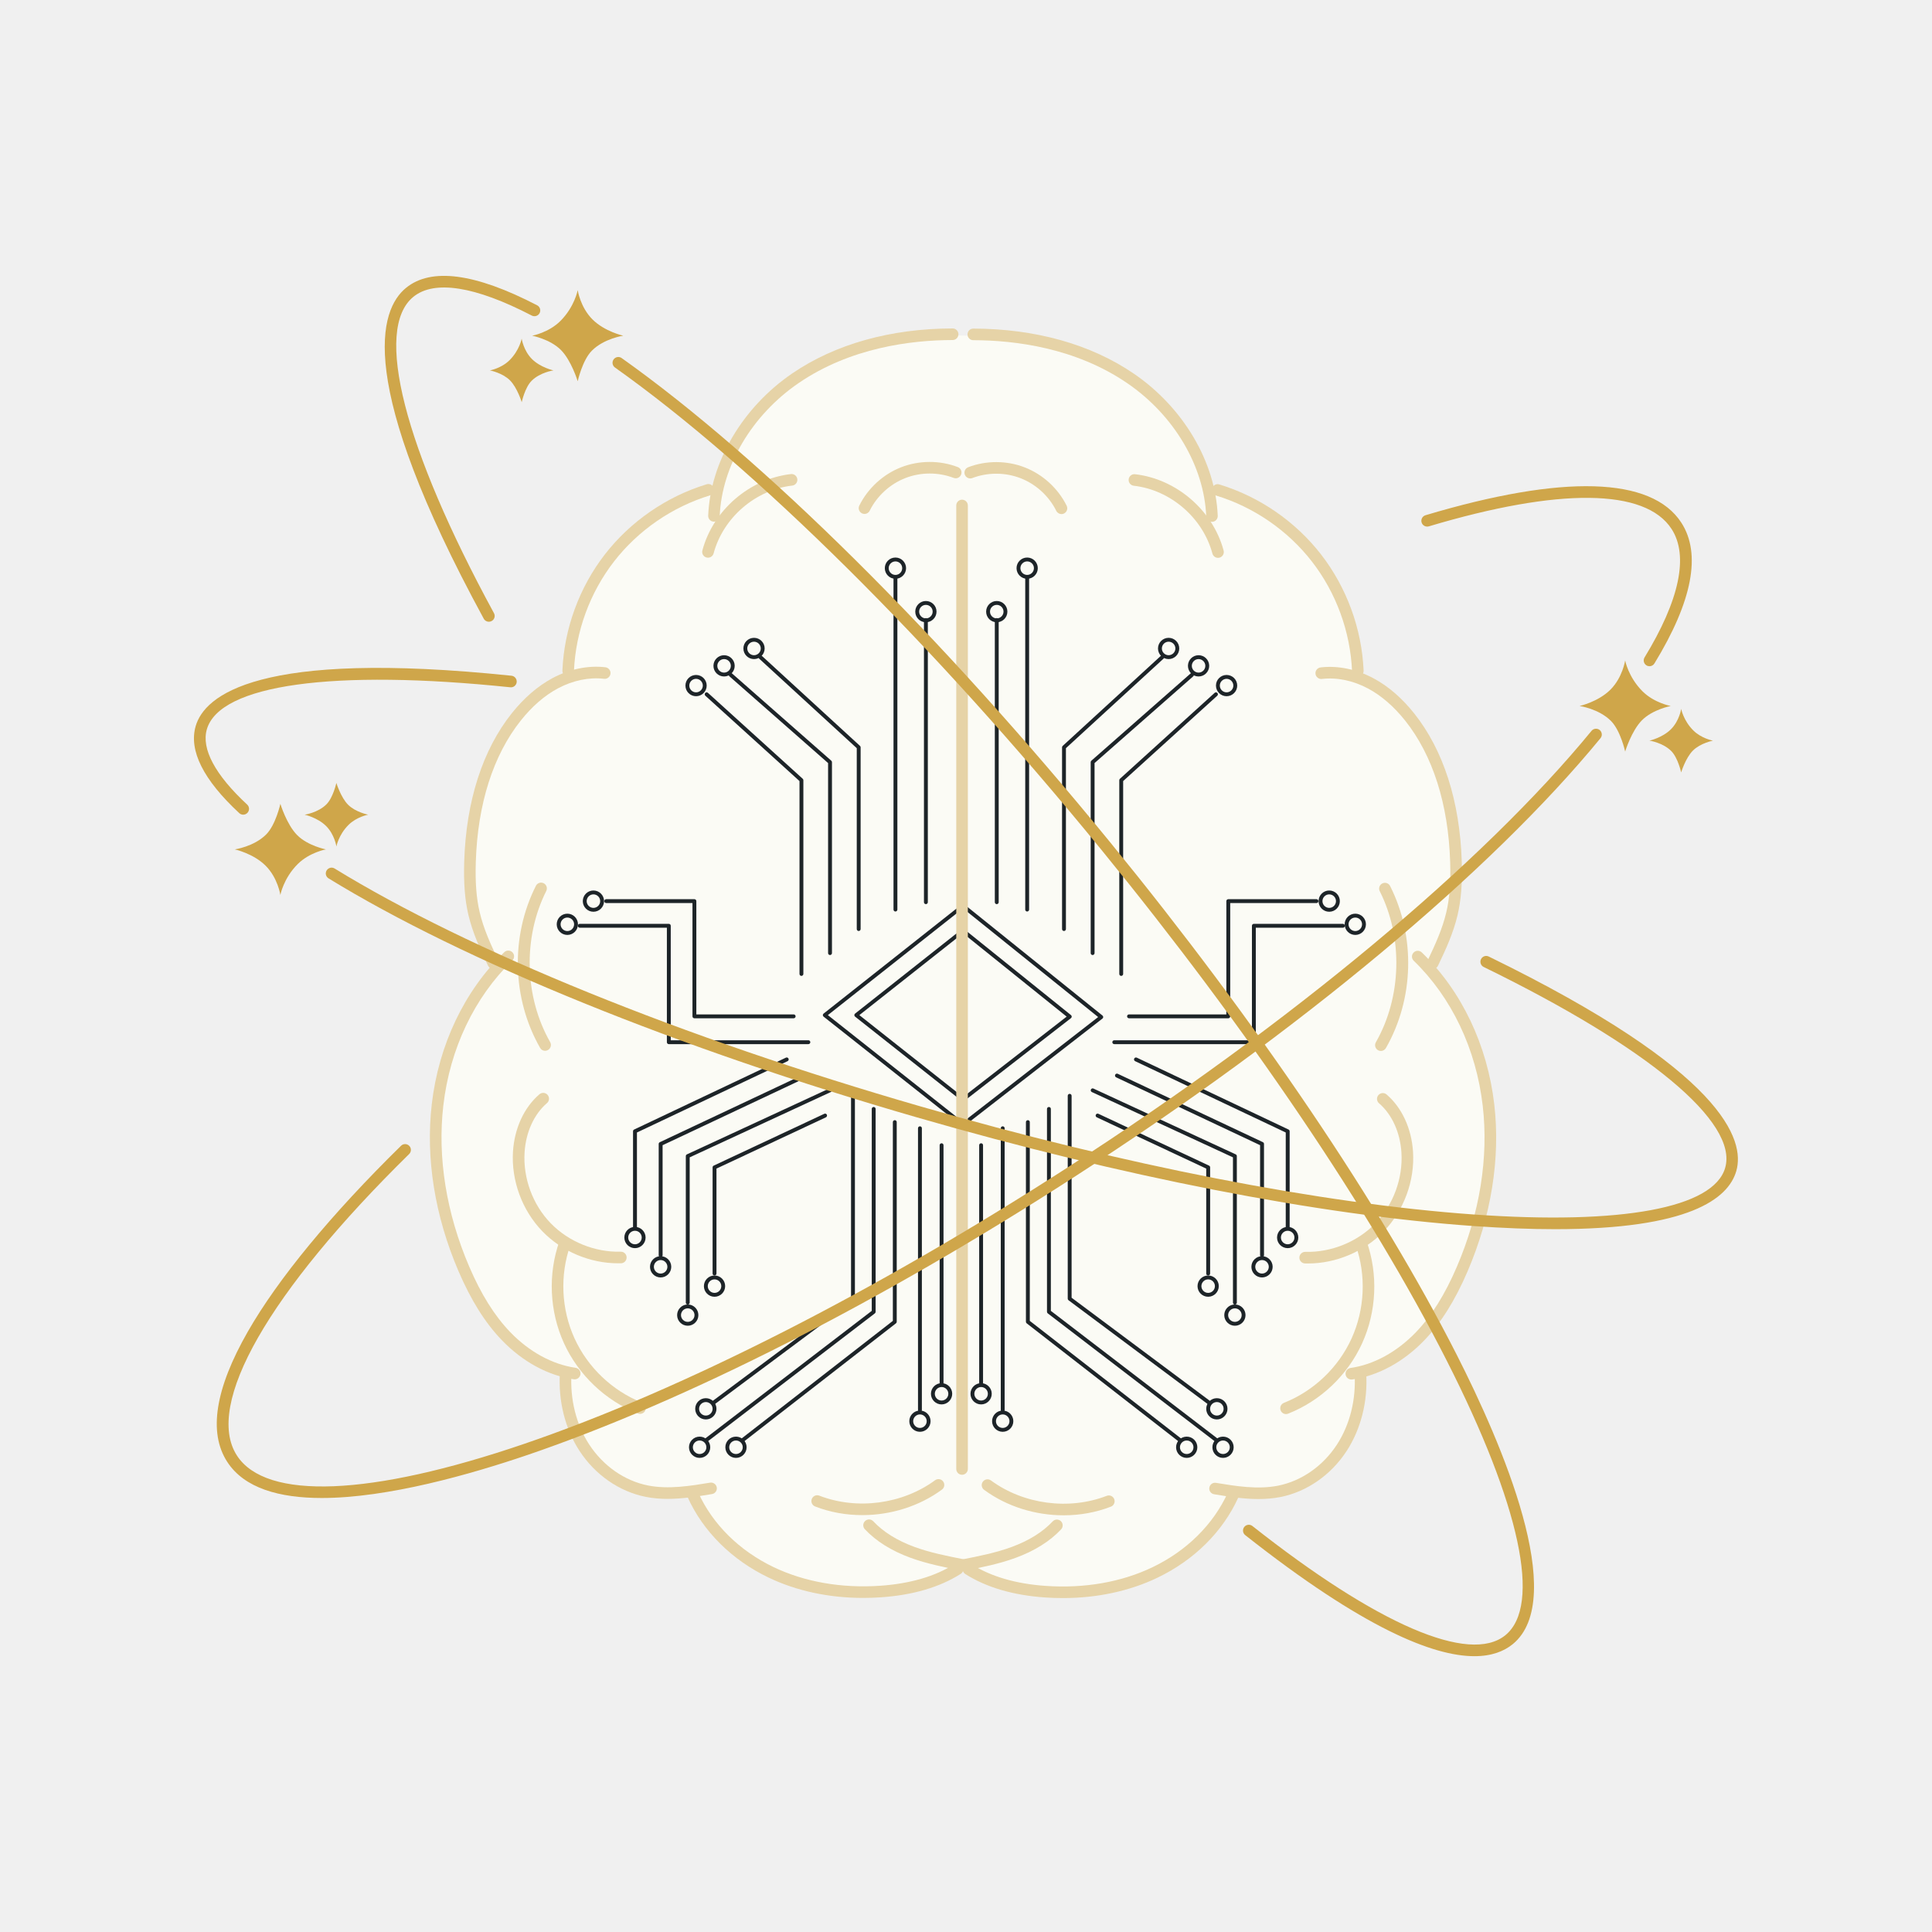
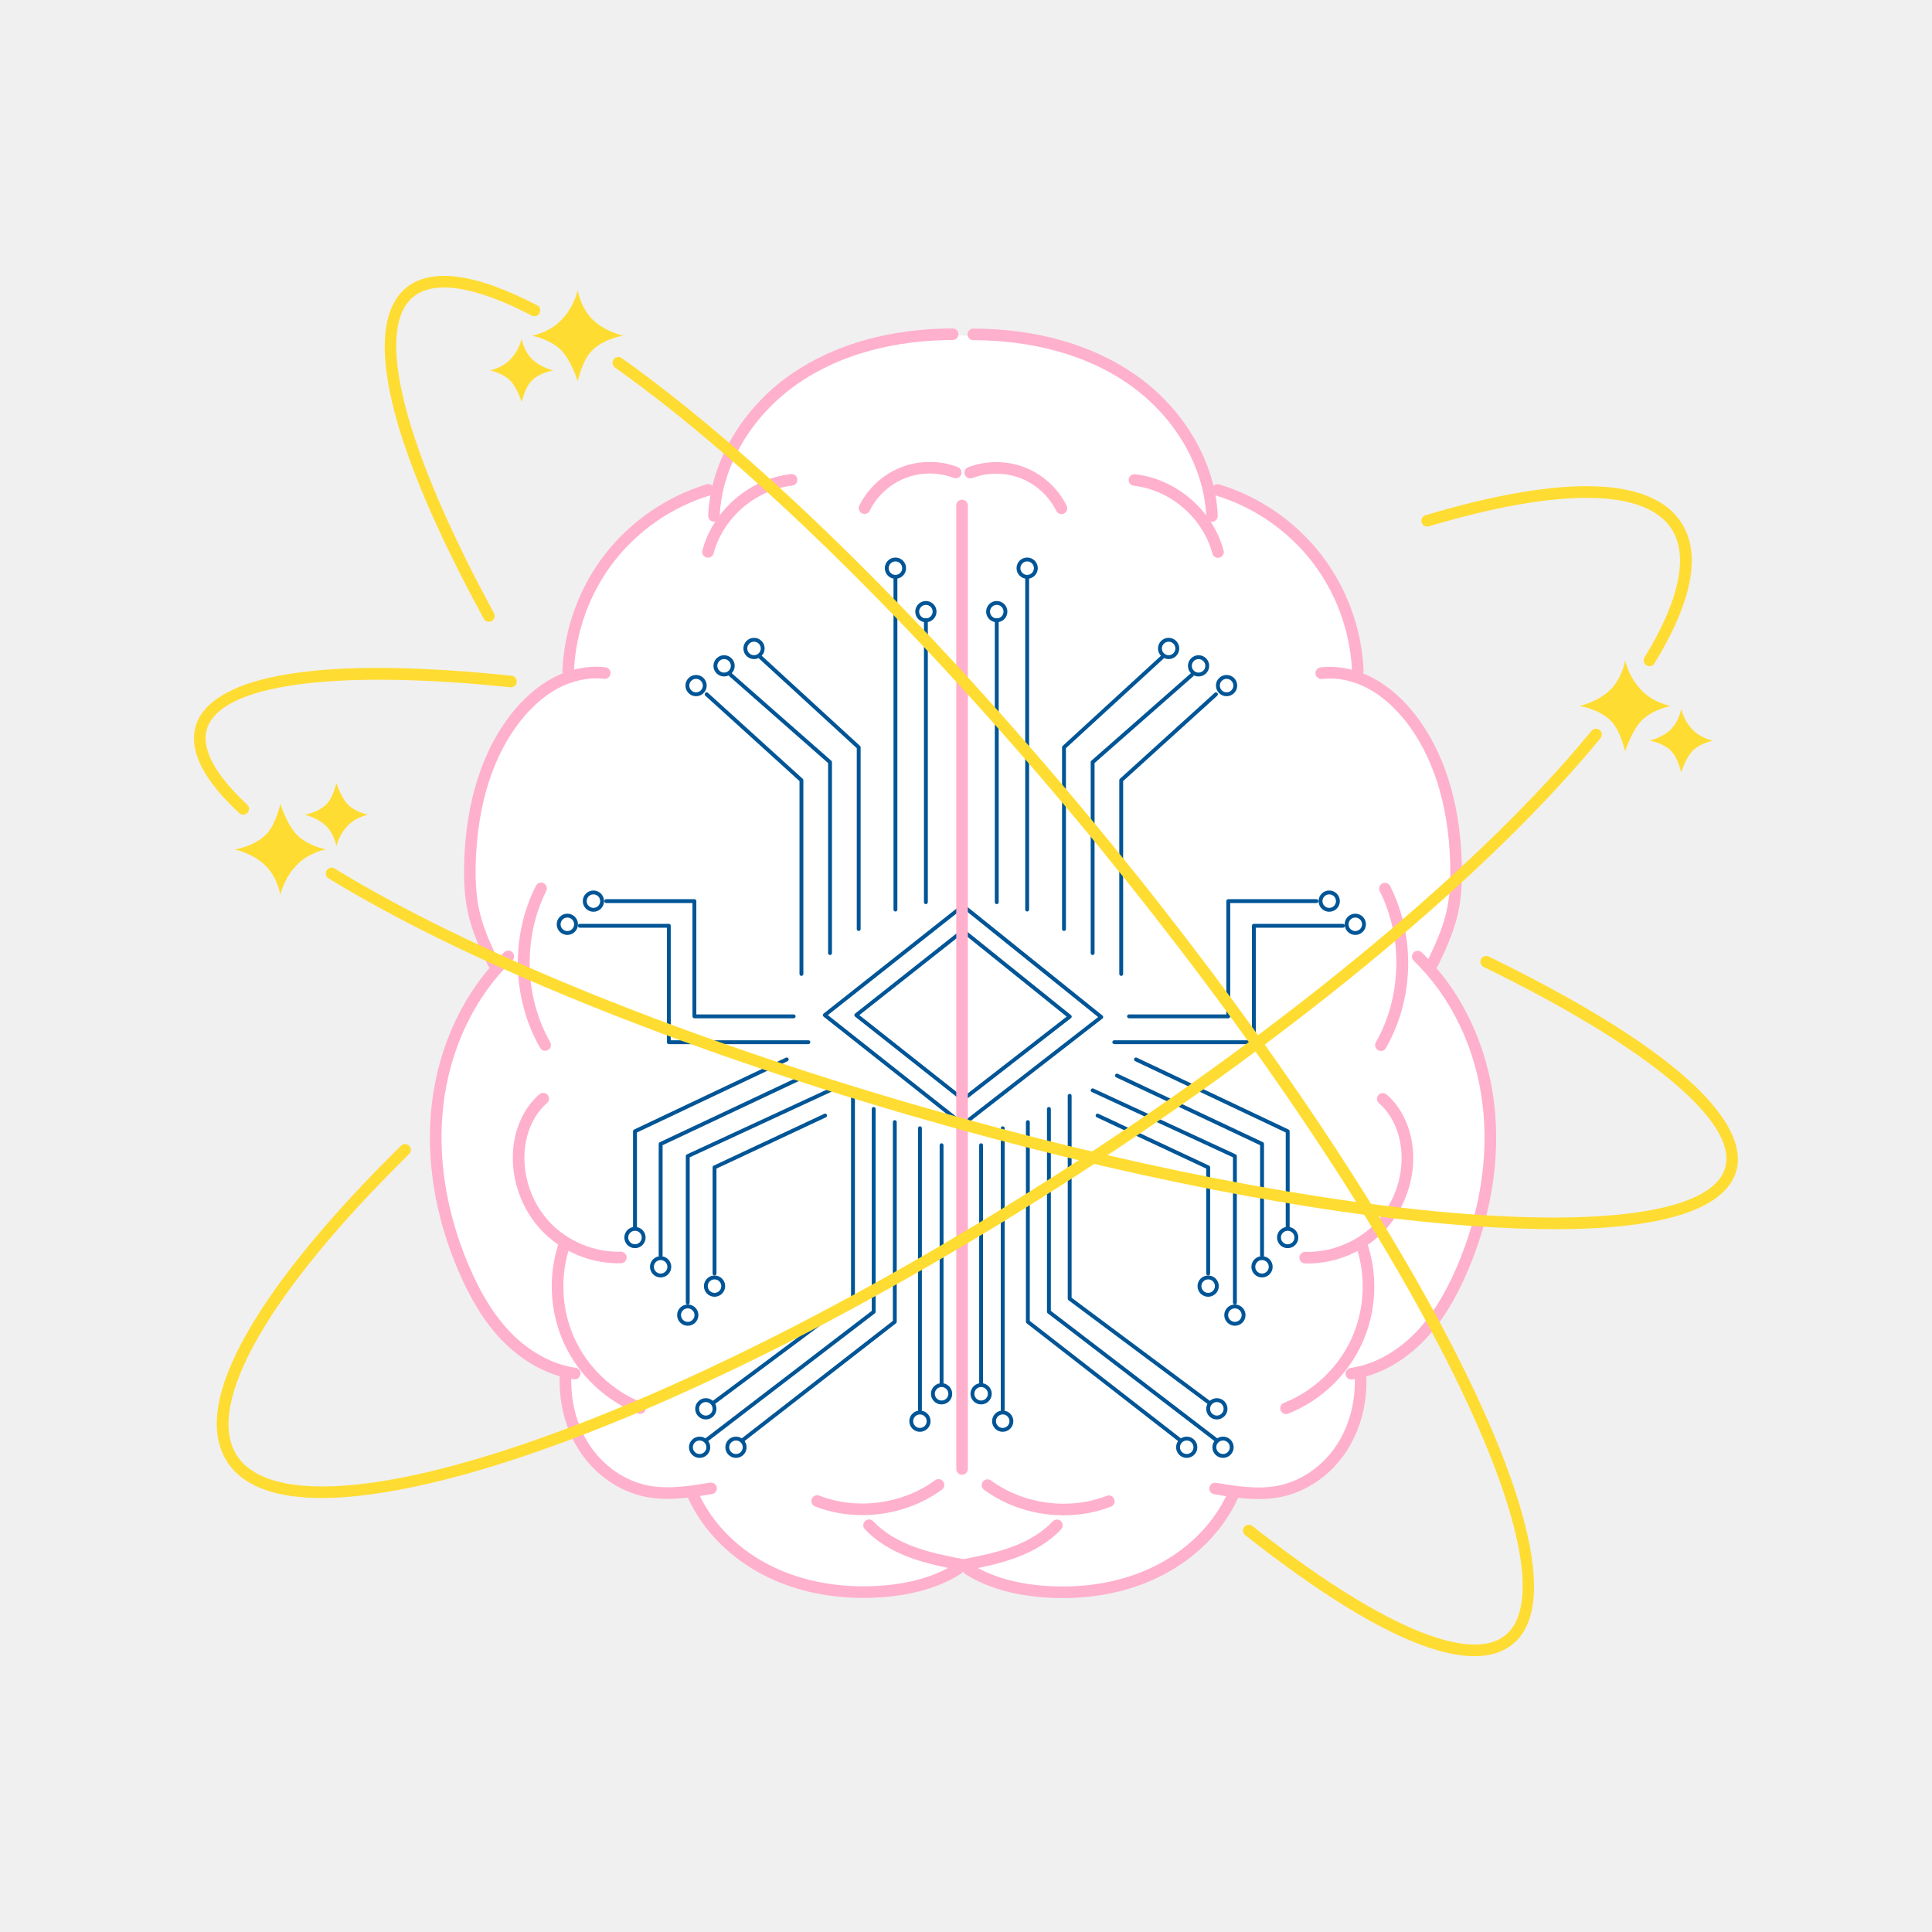
<svg xmlns="http://www.w3.org/2000/svg" version="1.1" id="_x30_202_x5F_Artificial_x5F_Intelligence_x5F_5" x="0px" y="0px" width="500px" height="500px" viewBox="0 0 500 500" style="enable-background:new 0 0 500 500;" xml:space="preserve">
  <style type="text/css">
- 	.st0{fill:#FBFBF5;}
- 	.st1{fill:#1D2428;}
- 	.st2{fill:#E6D3A7;}
- 	.st3{fill:#CFA64A;}
+ 	.st0{fill:#FFFFFF;}
+ 	.st1{fill:#005596;}
+ 	.st2{fill:#FFB0CC;}
+ 	.st3{fill:#FFDC32;}
</style>
  <g id="brain">
    <path id="color" class="st0" d="M236.54,87.17c1.78-0.6,3.7-0.56,5.58-0.51c4.73,0.12,9.45,0.25,14.18,0.37   c3.75,0.1,7.53,0.2,11.51,1.44c10.52,1.56,20.73,5.68,29,12.37c8.27,6.68,14.53,15.97,17.55,26.64   c10.82,3.45,21.14,9.53,27.69,18.81c5.96,8.44,8.4,18.87,9.94,29.41c4.69,3.4,9.43,6.85,13.12,11.32   c4.42,5.36,7.12,11.96,8.73,18.72c1.61,6.76,2.18,13.71,2.56,21.33c-0.87,8.07-2.81,16.02-5.31,24.45   c9.02,12.67,14.05,28.13,14.23,43.68c0.18,15.55-4.5,31.12-13.21,44c-5.04,7.44-11.81,14.24-20.71,17.24   c0.46,11.34-5.79,23.25-16.34,27.41c-4.95,1.95-10.39,2.14-16.21,2.94c-4.99,12.07-16.28,21.33-29.09,23.86   c-3.75,0.74-7.58,0.94-11.39,1.01c-10.27,0.18-21.14-0.79-30.03-7.03c-1.03,3.47-5.27,4.62-8.84,5.21   c-8,1.32-16.07,2.65-24.17,2.23c-8.1-0.43-16.33-2.76-22.51-8c-1.79-1.51-3.37-3.24-4.96-4.97c-3.28-3.57-6.63-7.27-8.53-12.04   c-8.57-0.76-17.85-1.81-24.1-7.73c-6.15-5.82-7.77-14.85-9.41-23.74c-9.16-4.01-17-10.99-22.03-19.64   c-3.12-5.37-5.16-11.3-6.88-17.26c-3.28-11.38-5.49-23.36-3.54-35.05c2.03-12.19,8.41-23.15,14.45-34.41   c-4.08-7.55-5.74-16.23-5.88-24.81c-0.16-9.93,1.67-19.96,5.98-28.91c4.31-8.95,11.16-16.76,19.73-22.17   c0.72-10.73,4.73-21.23,11.37-29.69c6.63-8.47,15.86-14.88,26.76-18.61c3.94-10.15,10.72-19.17,19.37-25.78   C213.79,92.65,224.87,91.13,236.54,87.17z" />
    <g id="line-3">
      <path class="st1" d="M239.62,233.99c-0.28,0-0.5-0.22-0.5-0.5v-73.03c0-0.28,0.22-0.5,0.5-0.5s0.5,0.22,0.5,0.5v73.03    C240.12,233.76,239.89,233.99,239.62,233.99z" />
      <path class="st1" d="M231.74,235.9c-0.28,0-0.5-0.22-0.5-0.5v-85.82c0-0.28,0.22-0.5,0.5-0.5s0.5,0.22,0.5,0.5v85.82    C232.24,235.67,232.01,235.9,231.74,235.9z" />
      <path class="st1" d="M222.23,240.94c-0.28,0-0.5-0.22-0.5-0.5v-46.81l-25.28-23.19c-0.2-0.19-0.22-0.5-0.03-0.71    c0.19-0.2,0.5-0.22,0.71-0.03l25.44,23.34c0.1,0.09,0.16,0.23,0.16,0.37v47.03C222.73,240.71,222.5,240.94,222.23,240.94z" />
      <path class="st1" d="M214.81,247.16c-0.28,0-0.5-0.22-0.5-0.5v-49.18l-25.54-22.45c-0.21-0.18-0.23-0.5-0.05-0.71    c0.18-0.21,0.5-0.23,0.71-0.05l25.71,22.6c0.11,0.09,0.17,0.23,0.17,0.38v49.41C215.31,246.93,215.09,247.16,214.81,247.16z" />
      <path class="st1" d="M207.41,252.56c-0.28,0-0.5-0.22-0.5-0.5v-49.92l-24.37-22.09c-0.2-0.19-0.22-0.5-0.03-0.71    c0.19-0.21,0.5-0.22,0.71-0.03l24.53,22.24c0.1,0.09,0.16,0.23,0.16,0.37v50.14C207.91,252.33,207.68,252.56,207.41,252.56z" />
      <path class="st1" d="M205.4,263.53h-25.69c-0.28,0-0.5-0.22-0.5-0.5v-29.32h-22.32c-0.28,0-0.5-0.22-0.5-0.5s0.22-0.5,0.5-0.5    h22.82c0.28,0,0.5,0.22,0.5,0.5v29.32h25.19c0.28,0,0.5,0.22,0.5,0.5S205.67,263.53,205.4,263.53z" />
      <path class="st1" d="M209.21,270.22h-36.12c-0.28,0-0.5-0.22-0.5-0.5v-29.63h-22.55c-0.28,0-0.5-0.22-0.5-0.5s0.22-0.5,0.5-0.5    h23.05c0.28,0,0.5,0.22,0.5,0.5v29.63h35.62c0.28,0,0.5,0.22,0.5,0.5S209.48,270.22,209.21,270.22z" />
      <path class="st1" d="M164.33,318.06c-0.28,0-0.5-0.22-0.5-0.5v-24.79c0-0.19,0.11-0.37,0.29-0.45l39.27-18.6    c0.25-0.12,0.55-0.01,0.67,0.24c0.12,0.25,0.01,0.55-0.24,0.67l-38.98,18.46v24.47C164.83,317.83,164.6,318.06,164.33,318.06z" />
      <path class="st1" d="M170.97,325.37c-0.28,0-0.5-0.22-0.5-0.5v-28.82c0-0.19,0.11-0.37,0.29-0.45l37.56-17.69    c0.25-0.12,0.55-0.01,0.67,0.24c0.12,0.25,0.01,0.55-0.24,0.67l-37.27,17.56v28.5C171.47,325.14,171.24,325.37,170.97,325.37z" />
      <path class="st1" d="M177.99,337.62c-0.28,0-0.5-0.22-0.5-0.5V299.2c0-0.2,0.11-0.37,0.29-0.45l36.8-17.03    c0.25-0.11,0.55-0.01,0.66,0.24c0.12,0.25,0.01,0.55-0.24,0.66l-36.51,16.9v37.6C178.49,337.39,178.26,337.62,177.99,337.62z" />
      <path class="st1" d="M184.92,330.1c-0.28,0-0.5-0.22-0.5-0.5v-27.49c0-0.19,0.11-0.37,0.29-0.45l28.62-13.41    c0.25-0.12,0.55-0.01,0.66,0.24s0.01,0.55-0.24,0.67l-28.33,13.27v27.17C185.42,329.87,185.19,330.1,184.92,330.1z" />
      <path class="st1" d="M243.68,358.46c-0.28,0-0.5-0.22-0.5-0.5v-61.58c0-0.28,0.22-0.5,0.5-0.5s0.5,0.22,0.5,0.5v61.58    C244.18,358.23,243.95,358.46,243.68,358.46z" />
      <path class="st1" d="M238.08,365.43c-0.28,0-0.5-0.22-0.5-0.5v-72.94c0-0.28,0.22-0.5,0.5-0.5s0.5,0.22,0.5,0.5v72.94    C238.58,365.2,238.35,365.43,238.08,365.43z" />
      <path class="st1" d="M192.08,373.29c-0.15,0-0.3-0.07-0.4-0.19c-0.17-0.22-0.13-0.53,0.09-0.7l39.3-30.56V290.4    c0-0.28,0.22-0.5,0.5-0.5s0.5,0.22,0.5,0.5v51.68c0,0.15-0.07,0.3-0.19,0.39l-39.49,30.71    C192.29,373.25,192.18,373.29,192.08,373.29z" />
      <path class="st1" d="M182.67,373.29c-0.15,0-0.3-0.07-0.4-0.2c-0.17-0.22-0.13-0.53,0.09-0.7l43.25-33.14v-52.26    c0-0.28,0.22-0.5,0.5-0.5s0.5,0.22,0.5,0.5v52.51c0,0.16-0.07,0.3-0.2,0.4l-43.45,33.29    C182.88,373.25,182.77,373.29,182.67,373.29z" />
      <path class="st1" d="M184.74,363.46c-0.15,0-0.3-0.07-0.4-0.2c-0.17-0.22-0.12-0.53,0.1-0.7l35.81-26.71v-52.26    c0-0.28,0.22-0.5,0.5-0.5s0.5,0.22,0.5,0.5v52.51c0,0.16-0.07,0.31-0.2,0.4l-36.01,26.86    C184.94,363.42,184.84,363.46,184.74,363.46z" />
      <path class="st1" d="M239.62,161.04c-1.52,0-2.75-1.23-2.75-2.75s1.23-2.75,2.75-2.75s2.75,1.23,2.75,2.75    S241.13,161.04,239.62,161.04z M239.62,156.54c-0.96,0-1.75,0.79-1.75,1.75s0.79,1.75,1.75,1.75s1.75-0.79,1.75-1.75    S240.58,156.54,239.62,156.54z" />
      <path class="st1" d="M231.74,149.79c-1.52,0-2.75-1.23-2.75-2.75s1.23-2.75,2.75-2.75s2.75,1.23,2.75,2.75    S233.25,149.79,231.74,149.79z M231.74,145.29c-0.96,0-1.75,0.79-1.75,1.75s0.79,1.75,1.75,1.75s1.75-0.79,1.75-1.75    S232.7,145.29,231.74,145.29z" />
      <path class="st1" d="M195.14,170.57c-1.52,0-2.75-1.23-2.75-2.75s1.23-2.75,2.75-2.75s2.75,1.23,2.75,2.75    S196.65,170.57,195.14,170.57z M195.14,166.07c-0.96,0-1.75,0.79-1.75,1.75s0.79,1.75,1.75,1.75s1.75-0.79,1.75-1.75    S196.1,166.07,195.14,166.07z" />
      <path class="st1" d="M187.39,175.07c-1.52,0-2.75-1.23-2.75-2.75s1.23-2.75,2.75-2.75s2.75,1.23,2.75,2.75    S188.9,175.07,187.39,175.07z M187.39,170.57c-0.96,0-1.75,0.79-1.75,1.75s0.79,1.75,1.75,1.75s1.75-0.79,1.75-1.75    S188.35,170.57,187.39,170.57z" />
      <path class="st1" d="M180.14,180.18c-1.52,0-2.75-1.23-2.75-2.75s1.23-2.75,2.75-2.75s2.75,1.23,2.75,2.75    S181.65,180.18,180.14,180.18z M180.14,175.68c-0.96,0-1.75,0.79-1.75,1.75s0.79,1.75,1.75,1.75s1.75-0.79,1.75-1.75    S181.1,175.68,180.14,175.68z" />
      <path class="st1" d="M153.58,235.96c-1.52,0-2.75-1.23-2.75-2.75s1.23-2.75,2.75-2.75s2.75,1.23,2.75,2.75    S155.09,235.96,153.58,235.96z M153.58,231.46c-0.96,0-1.75,0.79-1.75,1.75s0.79,1.75,1.75,1.75s1.75-0.79,1.75-1.75    S154.54,231.46,153.58,231.46z" />
      <path class="st1" d="M146.83,241.96c-1.52,0-2.75-1.23-2.75-2.75s1.23-2.75,2.75-2.75s2.75,1.23,2.75,2.75    S148.34,241.96,146.83,241.96z M146.83,237.46c-0.96,0-1.75,0.79-1.75,1.75s0.79,1.75,1.75,1.75s1.75-0.79,1.75-1.75    S147.79,237.46,146.83,237.46z" />
      <path class="st1" d="M164.33,323.02c-1.52,0-2.75-1.23-2.75-2.75s1.23-2.75,2.75-2.75s2.75,1.23,2.75,2.75    S165.84,323.02,164.33,323.02z M164.33,318.52c-0.96,0-1.75,0.79-1.75,1.75s0.79,1.75,1.75,1.75s1.75-0.79,1.75-1.75    S165.29,318.52,164.33,318.52z" />
      <path class="st1" d="M170.97,330.6c-1.52,0-2.75-1.23-2.75-2.75s1.23-2.75,2.75-2.75s2.75,1.23,2.75,2.75    S172.48,330.6,170.97,330.6z M170.97,326.1c-0.96,0-1.75,0.79-1.75,1.75s0.79,1.75,1.75,1.75s1.75-0.79,1.75-1.75    S171.93,326.1,170.97,326.1z" />
      <path class="st1" d="M177.99,343.1c-1.52,0-2.75-1.23-2.75-2.75s1.23-2.75,2.75-2.75s2.75,1.23,2.75,2.75    S179.5,343.1,177.99,343.1z M177.99,338.6c-0.96,0-1.75,0.79-1.75,1.75s0.79,1.75,1.75,1.75s1.75-0.79,1.75-1.75    S178.95,338.6,177.99,338.6z" />
      <path class="st1" d="M184.92,335.6c-1.52,0-2.75-1.23-2.75-2.75s1.23-2.75,2.75-2.75s2.75,1.23,2.75,2.75    S186.43,335.6,184.92,335.6z M184.92,331.1c-0.96,0-1.75,0.79-1.75,1.75s0.79,1.75,1.75,1.75s1.75-0.79,1.75-1.75    S185.88,331.1,184.92,331.1z" />
      <path class="st1" d="M182.67,367.35c-1.52,0-2.75-1.23-2.75-2.75s1.23-2.75,2.75-2.75s2.75,1.23,2.75,2.75    S184.18,367.35,182.67,367.35z M182.67,362.85c-0.96,0-1.75,0.79-1.75,1.75s0.79,1.75,1.75,1.75s1.75-0.79,1.75-1.75    S183.63,362.85,182.67,362.85z" />
      <path class="st1" d="M181.06,377.3c-1.52,0-2.75-1.23-2.75-2.75s1.23-2.75,2.75-2.75s2.75,1.23,2.75,2.75    S182.58,377.3,181.06,377.3z M181.06,372.8c-0.96,0-1.75,0.79-1.75,1.75s0.79,1.75,1.75,1.75s1.75-0.79,1.75-1.75    S182.03,372.8,181.06,372.8z" />
      <path class="st1" d="M190.47,377.3c-1.52,0-2.75-1.23-2.75-2.75s1.23-2.75,2.75-2.75s2.75,1.23,2.75,2.75    S191.98,377.3,190.47,377.3z M190.47,372.8c-0.96,0-1.75,0.79-1.75,1.75s0.79,1.75,1.75,1.75s1.75-0.79,1.75-1.75    S191.43,372.8,190.47,372.8z" />
      <path class="st1" d="M238.08,370.55c-1.52,0-2.75-1.23-2.75-2.75s1.23-2.75,2.75-2.75s2.75,1.23,2.75,2.75    S239.59,370.55,238.08,370.55z M238.08,366.05c-0.96,0-1.75,0.79-1.75,1.75s0.79,1.75,1.75,1.75s1.75-0.79,1.75-1.75    S239.04,366.05,238.08,366.05z" />
      <path class="st1" d="M243.68,363.46c-1.52,0-2.75-1.23-2.75-2.75s1.23-2.75,2.75-2.75s2.75,1.23,2.75,2.75    S245.19,363.46,243.68,363.46z M243.68,358.96c-0.96,0-1.75,0.79-1.75,1.75s0.79,1.75,1.75,1.75s1.75-0.79,1.75-1.75    S244.64,358.96,243.68,358.96z" />
      <path class="st1" d="M249.23,291.5c-0.11,0-0.22-0.04-0.31-0.11l-35.78-28.29c-0.12-0.09-0.19-0.24-0.19-0.39s0.07-0.3,0.19-0.39    l35.78-28.28c0.18-0.14,0.44-0.14,0.62,0l35.78,28.78c0.12,0.1,0.19,0.24,0.19,0.39c0,0.15-0.07,0.3-0.19,0.39l-35.78,27.79    C249.44,291.46,249.33,291.5,249.23,291.5z M214.25,262.71l34.98,27.66l34.97-27.16l-34.98-28.13L214.25,262.71z" />
      <path class="st1" d="M249.23,285.05c-0.11,0-0.22-0.04-0.31-0.11l-27.63-21.84c-0.12-0.09-0.19-0.24-0.19-0.39s0.07-0.3,0.19-0.39    l27.63-21.84c0.18-0.14,0.44-0.14,0.62,0l27.63,22.23c0.12,0.1,0.19,0.24,0.19,0.39c0,0.15-0.07,0.3-0.19,0.39l-27.63,21.45    C249.44,285.01,249.33,285.05,249.23,285.05z M222.4,262.71l26.83,21.21l26.82-20.82l-26.83-21.58L222.4,262.71z" />
    </g>
    <g id="line-2">
      <path class="st1" d="M257.96,233.99c-0.28,0-0.5-0.22-0.5-0.5v-73.03c0-0.28,0.22-0.5,0.5-0.5s0.5,0.22,0.5,0.5v73.03    C258.46,233.76,258.24,233.99,257.96,233.99z" />
      <path class="st1" d="M265.83,235.9c-0.28,0-0.5-0.22-0.5-0.5v-85.82c0-0.28,0.22-0.5,0.5-0.5s0.5,0.22,0.5,0.5v85.82    C266.33,235.67,266.11,235.9,265.83,235.9z" />
      <path class="st1" d="M275.36,240.94c-0.28,0-0.5-0.22-0.5-0.5v-47.03c0-0.14,0.06-0.27,0.16-0.37l25.44-23.34    c0.2-0.19,0.52-0.17,0.71,0.03c0.19,0.2,0.17,0.52-0.03,0.71l-25.28,23.19v46.81C275.86,240.71,275.63,240.94,275.36,240.94z" />
      <path class="st1" d="M282.77,247.16c-0.28,0-0.5-0.22-0.5-0.5v-49.41c0-0.14,0.06-0.28,0.17-0.38l25.71-22.6    c0.21-0.18,0.52-0.16,0.71,0.05c0.18,0.21,0.16,0.52-0.05,0.71l-25.54,22.45v49.18C283.27,246.93,283.04,247.16,282.77,247.16z" />
      <path class="st1" d="M290.17,252.56c-0.28,0-0.5-0.22-0.5-0.5v-50.14c0-0.14,0.06-0.28,0.16-0.37l24.52-22.24    c0.2-0.19,0.52-0.17,0.71,0.03c0.19,0.2,0.17,0.52-0.03,0.71l-24.36,22.09v49.92C290.67,252.33,290.45,252.56,290.17,252.56z" />
      <path class="st1" d="M317.88,263.53h-25.69c-0.28,0-0.5-0.22-0.5-0.5s0.22-0.5,0.5-0.5h25.19v-29.32c0-0.28,0.22-0.5,0.5-0.5    h22.82c0.28,0,0.5,0.22,0.5,0.5s-0.22,0.5-0.5,0.5h-22.32v29.32C318.38,263.3,318.15,263.53,317.88,263.53z" />
      <path class="st1" d="M324.5,270.22h-36.13c-0.28,0-0.5-0.22-0.5-0.5s0.22-0.5,0.5-0.5H324v-29.63c0-0.28,0.22-0.5,0.5-0.5h23.05    c0.28,0,0.5,0.22,0.5,0.5s-0.22,0.5-0.5,0.5H325v29.63C325,269.99,324.77,270.22,324.5,270.22z" />
      <path class="st1" d="M333.25,318.06c-0.28,0-0.5-0.22-0.5-0.5v-24.47l-38.98-18.46c-0.25-0.12-0.36-0.42-0.24-0.67    c0.12-0.25,0.42-0.35,0.67-0.24l39.27,18.6c0.17,0.08,0.29,0.26,0.29,0.45v24.79C333.75,317.83,333.53,318.06,333.25,318.06z" />
      <path class="st1" d="M326.61,325.37c-0.28,0-0.5-0.22-0.5-0.5v-28.5l-37.26-17.56c-0.25-0.12-0.36-0.42-0.24-0.67    c0.12-0.25,0.42-0.36,0.67-0.24l37.55,17.69c0.18,0.08,0.29,0.26,0.29,0.45v28.82C327.11,325.14,326.88,325.37,326.61,325.37z" />
      <path class="st1" d="M319.59,337.62c-0.28,0-0.5-0.22-0.5-0.5v-37.6l-36.52-16.9c-0.25-0.12-0.36-0.41-0.24-0.66    c0.12-0.25,0.41-0.36,0.66-0.24l36.81,17.03c0.18,0.08,0.29,0.26,0.29,0.45v37.92C320.09,337.39,319.87,337.62,319.59,337.62z" />
      <path class="st1" d="M312.67,330.1c-0.28,0-0.5-0.22-0.5-0.5v-27.17l-28.33-13.27c-0.25-0.12-0.36-0.42-0.24-0.67    c0.12-0.25,0.42-0.36,0.67-0.24l28.62,13.41c0.18,0.08,0.29,0.26,0.29,0.45v27.49C313.17,329.87,312.94,330.1,312.67,330.1z" />
      <path class="st1" d="M253.91,358.46c-0.28,0-0.5-0.22-0.5-0.5v-61.58c0-0.28,0.22-0.5,0.5-0.5s0.5,0.22,0.5,0.5v61.58    C254.41,358.23,254.18,358.46,253.91,358.46z" />
      <path class="st1" d="M259.5,365.43c-0.28,0-0.5-0.22-0.5-0.5v-72.94c0-0.28,0.22-0.5,0.5-0.5s0.5,0.22,0.5,0.5v72.94    C260,365.2,259.78,365.43,259.5,365.43z" />
      <path class="st1" d="M305.5,373.29c-0.11,0-0.22-0.03-0.31-0.11l-39.49-30.71c-0.12-0.09-0.19-0.24-0.19-0.39V290.4    c0-0.28,0.22-0.5,0.5-0.5s0.5,0.22,0.5,0.5v51.44l39.3,30.56c0.22,0.17,0.26,0.48,0.09,0.7    C305.8,373.22,305.65,373.29,305.5,373.29z" />
      <path class="st1" d="M314.92,373.29c-0.11,0-0.21-0.03-0.3-0.1l-43.46-33.29c-0.12-0.09-0.2-0.24-0.2-0.4v-52.51    c0-0.28,0.22-0.5,0.5-0.5s0.5,0.22,0.5,0.5v52.26l43.26,33.14c0.22,0.17,0.26,0.48,0.09,0.7    C315.21,373.22,315.06,373.29,314.92,373.29z" />
      <path class="st1" d="M312.84,363.46c-0.1,0-0.21-0.03-0.3-0.1l-36.01-26.86c-0.13-0.09-0.2-0.24-0.2-0.4v-52.51    c0-0.28,0.22-0.5,0.5-0.5s0.5,0.22,0.5,0.5v52.26l35.81,26.71c0.22,0.17,0.27,0.48,0.1,0.7    C313.15,363.39,313,363.46,312.84,363.46z" />
      <path class="st1" d="M257.96,161.04c-1.52,0-2.75-1.23-2.75-2.75s1.23-2.75,2.75-2.75s2.75,1.23,2.75,2.75    S259.48,161.04,257.96,161.04z M257.96,156.54c-0.96,0-1.75,0.79-1.75,1.75s0.79,1.75,1.75,1.75s1.75-0.79,1.75-1.75    S258.93,156.54,257.96,156.54z" />
      <path class="st1" d="M265.83,149.79c-1.52,0-2.75-1.23-2.75-2.75s1.23-2.75,2.75-2.75s2.75,1.23,2.75,2.75    S267.35,149.79,265.83,149.79z M265.83,145.29c-0.96,0-1.75,0.79-1.75,1.75s0.79,1.75,1.75,1.75s1.75-0.79,1.75-1.75    S266.8,145.29,265.83,145.29z" />
      <path class="st1" d="M302.44,170.57c-1.52,0-2.75-1.23-2.75-2.75s1.23-2.75,2.75-2.75s2.75,1.23,2.75,2.75    S303.95,170.57,302.44,170.57z M302.44,166.07c-0.96,0-1.75,0.79-1.75,1.75s0.79,1.75,1.75,1.75s1.75-0.79,1.75-1.75    S303.4,166.07,302.44,166.07z" />
      <path class="st1" d="M310.19,175.07c-1.52,0-2.75-1.23-2.75-2.75s1.23-2.75,2.75-2.75s2.75,1.23,2.75,2.75    S311.7,175.07,310.19,175.07z M310.19,170.57c-0.96,0-1.75,0.79-1.75,1.75s0.79,1.75,1.75,1.75s1.75-0.79,1.75-1.75    S311.15,170.57,310.19,170.57z" />
      <path class="st1" d="M317.44,180.18c-1.52,0-2.75-1.23-2.75-2.75s1.23-2.75,2.75-2.75s2.75,1.23,2.75,2.75    S318.95,180.18,317.44,180.18z M317.44,175.68c-0.96,0-1.75,0.79-1.75,1.75s0.79,1.75,1.75,1.75s1.75-0.79,1.75-1.75    S318.4,175.68,317.44,175.68z" />
      <path class="st1" d="M344,235.96c-1.52,0-2.75-1.23-2.75-2.75s1.23-2.75,2.75-2.75s2.75,1.23,2.75,2.75S345.52,235.96,344,235.96z     M344,231.46c-0.96,0-1.75,0.79-1.75,1.75s0.79,1.75,1.75,1.75s1.75-0.79,1.75-1.75S344.97,231.46,344,231.46z" />
      <path class="st1" d="M350.75,241.96c-1.52,0-2.75-1.23-2.75-2.75s1.23-2.75,2.75-2.75s2.75,1.23,2.75,2.75    S352.27,241.96,350.75,241.96z M350.75,237.46c-0.96,0-1.75,0.79-1.75,1.75s0.79,1.75,1.75,1.75s1.75-0.79,1.75-1.75    S351.72,237.46,350.75,237.46z" />
      <path class="st1" d="M333.25,323.02c-1.52,0-2.75-1.23-2.75-2.75s1.23-2.75,2.75-2.75s2.75,1.23,2.75,2.75    S334.77,323.02,333.25,323.02z M333.25,318.52c-0.96,0-1.75,0.79-1.75,1.75s0.79,1.75,1.75,1.75s1.75-0.79,1.75-1.75    S334.22,318.52,333.25,318.52z" />
      <path class="st1" d="M326.61,330.6c-1.52,0-2.75-1.23-2.75-2.75s1.23-2.75,2.75-2.75s2.75,1.23,2.75,2.75    S328.12,330.6,326.61,330.6z M326.61,326.1c-0.96,0-1.75,0.79-1.75,1.75s0.79,1.75,1.75,1.75s1.75-0.79,1.75-1.75    S327.57,326.1,326.61,326.1z" />
      <path class="st1" d="M319.59,343.1c-1.52,0-2.75-1.23-2.75-2.75s1.23-2.75,2.75-2.75s2.75,1.23,2.75,2.75    S321.11,343.1,319.59,343.1z M319.59,338.6c-0.96,0-1.75,0.79-1.75,1.75s0.79,1.75,1.75,1.75s1.75-0.79,1.75-1.75    S320.56,338.6,319.59,338.6z" />
      <path class="st1" d="M312.67,335.6c-1.52,0-2.75-1.23-2.75-2.75s1.23-2.75,2.75-2.75s2.75,1.23,2.75,2.75    S314.18,335.6,312.67,335.6z M312.67,331.1c-0.96,0-1.75,0.79-1.75,1.75s0.79,1.75,1.75,1.75s1.75-0.79,1.75-1.75    S313.63,331.1,312.67,331.1z" />
      <path class="st1" d="M314.92,367.35c-1.52,0-2.75-1.23-2.75-2.75s1.23-2.75,2.75-2.75s2.75,1.23,2.75,2.75    S316.43,367.35,314.92,367.35z M314.92,362.85c-0.96,0-1.75,0.79-1.75,1.75s0.79,1.75,1.75,1.75s1.75-0.79,1.75-1.75    S315.88,362.85,314.92,362.85z" />
      <path class="st1" d="M316.52,377.3c-1.52,0-2.75-1.23-2.75-2.75s1.23-2.75,2.75-2.75s2.75,1.23,2.75,2.75    S318.03,377.3,316.52,377.3z M316.52,372.8c-0.96,0-1.75,0.79-1.75,1.75s0.79,1.75,1.75,1.75s1.75-0.79,1.75-1.75    S317.48,372.8,316.52,372.8z" />
      <path class="st1" d="M307.12,377.3c-1.52,0-2.75-1.23-2.75-2.75s1.23-2.75,2.75-2.75s2.75,1.23,2.75,2.75    S308.63,377.3,307.12,377.3z M307.12,372.8c-0.96,0-1.75,0.79-1.75,1.75s0.79,1.75,1.75,1.75s1.75-0.79,1.75-1.75    S308.08,372.8,307.12,372.8z" />
      <path class="st1" d="M259.5,370.55c-1.52,0-2.75-1.23-2.75-2.75s1.23-2.75,2.75-2.75s2.75,1.23,2.75,2.75    S261.02,370.55,259.5,370.55z M259.5,366.05c-0.96,0-1.75,0.79-1.75,1.75s0.79,1.75,1.75,1.75s1.75-0.79,1.75-1.75    S260.47,366.05,259.5,366.05z" />
      <path class="st1" d="M253.91,363.46c-1.52,0-2.75-1.23-2.75-2.75s1.23-2.75,2.75-2.75s2.75,1.23,2.75,2.75    S255.42,363.46,253.91,363.46z M253.91,358.96c-0.96,0-1.75,0.79-1.75,1.75s0.79,1.75,1.75,1.75s1.75-0.79,1.75-1.75    S254.87,358.96,253.91,358.96z" />
    </g>
    <g id="line-1">
      <path class="st2" d="M313.67,135.05c-0.8,0-1.46-0.63-1.5-1.44c-0.54-13-8.36-26.19-20.42-34.43    c-13.4-9.17-29.07-11.12-39.86-11.14c-0.83,0-1.5-0.67-1.5-1.5c0-0.83,0.67-1.5,1.5-1.5c0,0,0,0,0,0    c16.07,0.03,30.44,4.07,41.54,11.66c12.82,8.76,21.15,22.86,21.72,36.79c0.03,0.83-0.61,1.53-1.44,1.56    C313.72,135.05,313.69,135.05,313.67,135.05z" />
      <path class="st2" d="M315.22,144.37c-0.66,0-1.27-0.44-1.45-1.11c-2.47-9.24-10.84-16.46-20.35-17.55    c-0.82-0.09-1.41-0.84-1.32-1.66c0.09-0.82,0.82-1.42,1.66-1.32c10.71,1.23,20.13,9.35,22.91,19.75c0.21,0.8-0.26,1.62-1.06,1.84    C315.48,144.35,315.35,144.37,315.22,144.37z" />
      <path class="st2" d="M274.72,133.05c-0.55,0-1.08-0.31-1.35-0.83c-1.89-3.82-5.25-6.9-9.22-8.45c-3.97-1.55-8.53-1.57-12.51-0.05    c-0.77,0.3-1.64-0.09-1.94-0.86c-0.3-0.77,0.09-1.64,0.86-1.94c4.67-1.79,10.02-1.77,14.67,0.05c4.66,1.82,8.6,5.43,10.82,9.91    c0.37,0.74,0.06,1.64-0.68,2.01C275.17,133,274.94,133.05,274.72,133.05z" />
      <path class="st2" d="M351.41,175.12c-0.8,0-1.46-0.63-1.5-1.44c-0.44-10.21-4.12-20.28-10.37-28.33    c-6.25-8.07-15.08-14.14-24.85-17.11c-0.79-0.24-1.24-1.08-1-1.87c0.24-0.79,1.08-1.24,1.87-1c10.36,3.15,19.72,9.59,26.35,18.15    c6.62,8.55,10.53,19.22,10.99,30.04c0.04,0.83-0.61,1.53-1.43,1.56C351.46,175.12,351.44,175.12,351.41,175.12z" />
      <path class="st2" d="M370.82,250.76c-0.22,0-0.44-0.05-0.65-0.15c-0.75-0.36-1.06-1.25-0.71-2c1.97-4.13,3.83-8.19,4.84-12.5    c0.86-3.66,1.17-7.69,1-13.07c-0.47-14.93-4.5-27.57-11.65-36.55c-2.92-3.65-6.13-6.44-9.56-8.28c-3.86-2.08-8.11-2.96-11.97-2.5    c-0.82,0.1-1.57-0.49-1.67-1.31s0.49-1.57,1.31-1.67c4.47-0.54,9.35,0.47,13.75,2.84c3.79,2.04,7.31,5.08,10.48,9.06    c7.56,9.49,11.82,22.74,12.31,38.33c0.17,5.65-0.16,9.92-1.08,13.85c-1.08,4.6-3.01,8.82-5.06,13.1    C371.92,250.44,371.38,250.76,370.82,250.76z" />
      <path class="st2" d="M357.37,271.99c-0.25,0-0.51-0.06-0.74-0.2c-0.72-0.41-0.97-1.33-0.56-2.05c6.68-11.7,7.08-27.05,1.01-39.1    c-0.37-0.74-0.08-1.64,0.67-2.01c0.74-0.37,1.64-0.07,2.01,0.67c6.61,13.12,6.19,29.19-1.09,41.94    C358.4,271.71,357.89,271.99,357.37,271.99z" />
      <path class="st2" d="M349.72,357.02c-0.73,0-1.38-0.54-1.48-1.29c-0.12-0.82,0.45-1.58,1.27-1.7c6-0.85,12.01-4.14,16.92-9.24    c4.05-4.21,7.52-9.76,10.6-16.94c5.93-13.82,8.25-28.23,6.7-41.66c-1.7-14.71-8.04-28.04-17.86-37.55    c-0.6-0.58-0.61-1.53-0.03-2.12c0.58-0.59,1.53-0.61,2.12-0.03c10.32,9.99,16.98,23.97,18.76,39.37    c1.61,13.95-0.79,28.88-6.92,43.18c-3.23,7.52-6.89,13.36-11.2,17.84c-5.37,5.59-12,9.19-18.66,10.13    C349.87,357.01,349.79,357.02,349.72,357.02z" />
      <path class="st2" d="M338.5,326.99c-0.25,0-0.5,0-0.76-0.01c-0.83-0.02-1.48-0.71-1.46-1.54s0.73-1.49,1.54-1.46    c6.69,0.17,13.46-2.56,18.11-7.36c4.66-4.81,7.18-11.66,6.76-18.34c-0.33-5.22-2.45-9.87-5.8-12.75c-0.63-0.54-0.7-1.49-0.16-2.12    s1.49-0.7,2.12-0.16c3.96,3.4,6.46,8.81,6.84,14.83c0.48,7.51-2.37,15.22-7.6,20.62C353.04,323.92,345.77,326.99,338.5,326.99z" />
      <path class="st2" d="M332.82,365.96c-0.6,0-1.16-0.36-1.39-0.95c-0.3-0.77,0.07-1.64,0.84-1.95c7.7-3.05,14.08-9.12,17.51-16.65    c3.43-7.54,3.83-16.34,1.08-24.14c-0.28-0.78,0.14-1.64,0.92-1.91c0.78-0.27,1.64,0.13,1.91,0.92c3,8.53,2.57,18.14-1.18,26.38    c-3.75,8.23-10.72,14.86-19.13,18.19C333.19,365.92,333,365.96,332.82,365.96z" />
      <path class="st2" d="M325.65,387.95c-3.95,0-7.86-0.65-11.44-1.24c-0.82-0.13-1.37-0.91-1.23-1.72c0.13-0.82,0.9-1.37,1.72-1.23    c5.05,0.84,10.79,1.78,16.08,0.73c6.05-1.21,11.59-5.07,15.2-10.6c3.37-5.17,5-11.69,4.59-18.37c-0.05-0.83,0.58-1.54,1.41-1.59    c0.81-0.06,1.54,0.58,1.59,1.41c0.45,7.31-1.35,14.48-5.07,20.19c-4.04,6.2-10.29,10.54-17.12,11.9    C329.47,387.8,327.56,387.95,325.65,387.95z" />
      <path class="st2" d="M275.05,413.58c-1.53,0-3.07-0.05-4.62-0.16c-8.22-0.57-15.16-2.6-20.61-6.06c-0.7-0.44-0.91-1.37-0.46-2.07    c0.44-0.7,1.37-0.91,2.07-0.46c5.02,3.18,11.49,5.07,19.21,5.6c10.03,0.69,19.57-0.97,27.6-4.82    c8.88-4.25,15.81-11.12,19.52-19.33c0.34-0.75,1.23-1.09,1.98-0.75c0.75,0.34,1.09,1.23,0.75,1.98    c-4,8.86-11.44,16.25-20.96,20.81C292.29,411.79,283.9,413.58,275.05,413.58z" />
      <path class="st2" d="M249.35,406.54c-0.7,0-1.33-0.5-1.47-1.21c-0.16-0.81,0.37-1.6,1.18-1.76c4.24-0.83,8.63-1.7,12.72-3.2    c4.48-1.64,8.06-3.87,10.65-6.63c0.57-0.61,1.52-0.63,2.12-0.07c0.6,0.57,0.63,1.52,0.07,2.12c-2.91,3.1-6.88,5.59-11.81,7.39    c-4.31,1.58-8.82,2.47-13.18,3.32C249.55,406.53,249.45,406.54,249.35,406.54z" />
      <path class="st2" d="M275.28,392.16c-7.34,0-14.71-2.26-20.6-6.6c-0.67-0.49-0.81-1.43-0.32-2.1c0.49-0.67,1.43-0.81,2.1-0.32    c8.44,6.2,20.19,7.76,29.96,3.98c0.77-0.3,1.64,0.08,1.94,0.86c0.3,0.77-0.08,1.64-0.86,1.94    C283.62,391.43,279.45,392.16,275.28,392.16z" />
      <path class="st2" d="M184.78,135.01c-0.02,0-0.04,0-0.06,0c-0.83-0.03-1.47-0.73-1.44-1.56c0.57-13.92,8.9-28.02,21.72-36.79    c11.11-7.6,25.47-11.63,41.54-11.66c0,0,0,0,0,0c0.83,0,1.5,0.67,1.5,1.5c0,0.83-0.67,1.5-1.5,1.5    c-10.79,0.02-26.46,1.97-39.86,11.14c-12.06,8.25-19.88,21.44-20.42,34.43C186.24,134.37,185.58,135.01,184.78,135.01z" />
      <path class="st2" d="M183.23,144.33c-0.13,0-0.26-0.02-0.39-0.05c-0.8-0.21-1.28-1.04-1.06-1.84c2.78-10.4,12.2-18.53,22.91-19.75    c0.81-0.1,1.57,0.5,1.66,1.32c0.09,0.82-0.5,1.57-1.32,1.66c-9.51,1.09-17.88,8.3-20.35,17.55    C184.5,143.88,183.89,144.33,183.23,144.33z" />
      <path class="st2" d="M223.73,133.01c-0.22,0-0.45-0.05-0.66-0.16c-0.74-0.37-1.05-1.27-0.68-2.01c2.22-4.48,6.16-8.09,10.82-9.91    c4.66-1.82,10.01-1.84,14.67-0.05c0.77,0.3,1.16,1.16,0.86,1.94c-0.3,0.77-1.16,1.16-1.94,0.86c-3.98-1.52-8.53-1.51-12.51,0.05    c-3.97,1.55-7.33,4.63-9.22,8.45C224.82,132.7,224.29,133.01,223.73,133.01z" />
      <path class="st2" d="M147.04,175.08c-0.02,0-0.04,0-0.06,0c-0.83-0.04-1.47-0.73-1.43-1.56c0.46-10.83,4.37-21.5,10.99-30.04    c6.63-8.55,15.99-15,26.35-18.15c0.79-0.24,1.63,0.21,1.87,1c0.24,0.79-0.21,1.63-1,1.87c-9.77,2.97-18.6,9.05-24.85,17.11    c-6.25,8.06-9.93,18.12-10.37,28.33C148.5,174.45,147.83,175.08,147.04,175.08z" />
      <path class="st2" d="M127.63,250.72c-0.56,0-1.1-0.31-1.35-0.85c-2.05-4.28-3.97-8.5-5.06-13.1c-0.92-3.93-1.25-8.2-1.08-13.85    c0.49-15.59,4.75-28.84,12.31-38.33c3.17-3.97,6.7-7.02,10.48-9.06c4.4-2.37,9.28-3.38,13.75-2.84c0.82,0.1,1.41,0.85,1.31,1.67    c-0.1,0.82-0.83,1.41-1.67,1.31c-3.86-0.46-8.11,0.43-11.97,2.5c-3.43,1.84-6.64,4.63-9.56,8.29    c-7.15,8.98-11.18,21.62-11.65,36.55c-0.17,5.38,0.14,9.41,1,13.07c1.01,4.31,2.87,8.37,4.84,12.5c0.36,0.75,0.04,1.64-0.71,2    C128.06,250.67,127.84,250.72,127.63,250.72z" />
      <path class="st2" d="M141.08,271.95c-0.52,0-1.03-0.27-1.3-0.76c-7.28-12.75-7.7-28.82-1.09-41.94c0.37-0.74,1.27-1.04,2.01-0.67    c0.74,0.37,1.04,1.27,0.67,2.01c-6.07,12.05-5.67,27.4,1.01,39.1c0.41,0.72,0.16,1.64-0.56,2.05    C141.58,271.88,141.33,271.95,141.08,271.95z" />
      <path class="st2" d="M148.73,356.97c-0.07,0-0.14,0-0.21-0.01c-6.66-0.95-13.29-4.55-18.66-10.14    c-4.31-4.48-7.97-10.32-11.2-17.84c-6.14-14.3-8.53-29.24-6.92-43.18c1.78-15.39,8.44-29.37,18.76-39.37    c0.59-0.58,1.54-0.56,2.12,0.03c0.58,0.6,0.56,1.54-0.03,2.12c-9.82,9.51-16.17,22.85-17.86,37.55    c-1.55,13.43,0.77,27.83,6.7,41.66c3.08,7.18,6.55,12.73,10.6,16.94c4.91,5.11,10.92,8.39,16.92,9.25    c0.82,0.12,1.39,0.88,1.27,1.7C150.1,356.43,149.46,356.97,148.73,356.97z" />
      <path class="st2" d="M159.95,326.94c-7.26,0-14.54-3.06-19.59-8.29c-5.23-5.4-8.07-13.11-7.6-20.62    c0.38-6.03,2.88-11.43,6.84-14.83c0.63-0.54,1.58-0.47,2.12,0.16c0.54,0.63,0.47,1.58-0.16,2.12c-3.35,2.88-5.47,7.52-5.8,12.75    c-0.42,6.68,2.1,13.54,6.76,18.34c4.66,4.81,11.44,7.54,18.11,7.37c0.83-0.04,1.52,0.63,1.54,1.46c0.02,0.83-0.63,1.52-1.46,1.54    C160.46,326.93,160.2,326.94,159.95,326.94z" />
      <path class="st2" d="M165.63,365.91c-0.18,0-0.37-0.03-0.55-0.11c-8.41-3.33-15.38-9.96-19.13-18.19    c-3.75-8.24-4.18-17.85-1.18-26.38c0.28-0.78,1.13-1.19,1.91-0.92c0.78,0.28,1.19,1.13,0.92,1.91c-2.75,7.8-2.35,16.6,1.08,24.14    c3.43,7.53,9.81,13.6,17.51,16.65c0.77,0.3,1.15,1.18,0.84,1.95C166.8,365.55,166.23,365.91,165.63,365.91z" />
      <path class="st2" d="M172.8,387.91c-1.9,0-3.82-0.15-5.71-0.53c-6.84-1.37-13.08-5.7-17.12-11.9c-3.72-5.71-5.52-12.88-5.07-20.19    c0.05-0.83,0.76-1.46,1.59-1.41c0.83,0.05,1.46,0.76,1.41,1.59c-0.41,6.68,1.22,13.2,4.59,18.37c3.61,5.53,9.14,9.39,15.2,10.6    c5.3,1.05,11.03,0.11,16.08-0.73c0.82-0.13,1.59,0.42,1.73,1.23s-0.42,1.59-1.23,1.72C180.66,387.26,176.75,387.9,172.8,387.91z" />
      <path class="st2" d="M223.4,413.54c-8.85,0-17.24-1.79-24.48-5.26c-9.52-4.56-16.96-11.95-20.96-20.81    c-0.34-0.75,0-1.64,0.75-1.98c0.76-0.34,1.64,0,1.98,0.75c3.71,8.22,10.64,15.08,19.52,19.33c8.03,3.84,17.57,5.51,27.6,4.82    c7.72-0.53,14.19-2.42,19.21-5.6c0.7-0.45,1.63-0.24,2.07,0.46c0.44,0.7,0.24,1.63-0.46,2.07c-5.45,3.46-12.38,5.49-20.61,6.06    C226.47,413.49,224.93,413.54,223.4,413.54z" />
      <path class="st2" d="M249.1,406.5c-0.1,0-0.19-0.01-0.29-0.03c-4.36-0.86-8.86-1.75-13.18-3.32c-4.92-1.8-8.9-4.29-11.81-7.39    c-0.57-0.6-0.54-1.55,0.07-2.12c0.6-0.57,1.55-0.54,2.12,0.07c2.59,2.76,6.17,4.99,10.65,6.63c4.09,1.5,8.48,2.36,12.72,3.2    c0.81,0.16,1.34,0.95,1.18,1.76C250.43,406,249.8,406.5,249.1,406.5z" />
      <path class="st2" d="M223.17,392.11c-4.18,0-8.34-0.73-12.22-2.24c-0.77-0.3-1.16-1.17-0.86-1.94c0.3-0.77,1.17-1.16,1.94-0.86    c9.76,3.78,21.52,2.22,29.96-3.98c0.67-0.49,1.61-0.35,2.1,0.32c0.49,0.67,0.35,1.61-0.32,2.1    C237.88,389.84,230.51,392.11,223.17,392.11z" />
      <path class="st2" d="M248.98,381.67c-0.83,0-1.5-0.67-1.5-1.5V130.82c0-0.83,0.67-1.5,1.5-1.5s1.5,0.67,1.5,1.5v249.35    C250.48,380.99,249.8,381.67,248.98,381.67z" />
    </g>
  </g>
  <g id="stars_1_">
    <g id="color_1_">
      <path class="st3" d="M137.72,86.88c0,0,4.27-0.77,7.32-3.82c3.67-3.67,4.47-7.97,4.47-7.97s0.66,4.41,3.81,7.56    c3.17,3.17,7.98,4.23,7.98,4.23s-4.96,0.71-8.11,3.86c-2.49,2.49-3.68,7.93-3.68,7.93s-1.64-5.39-4.36-8.11    C142.36,87.77,137.72,86.88,137.72,86.88z" />
      <path class="st3" d="M126.79,95.86c0,0,2.98-0.54,5.1-2.66c2.56-2.56,3.12-5.56,3.12-5.56s0.46,3.08,2.65,5.27    c2.21,2.21,5.57,2.95,5.57,2.95s-3.46,0.49-5.65,2.69c-1.73,1.73-2.56,5.53-2.56,5.53s-1.15-3.76-3.04-5.65    C130.02,96.48,126.79,95.86,126.79,95.86z" />
      <path class="st3" d="M84.35,219.82c0,0-4.27,0.77-7.32,3.82c-3.67,3.67-4.47,7.97-4.47,7.97s-0.66-4.41-3.81-7.56    c-3.17-3.17-7.98-4.23-7.98-4.23s4.96-0.71,8.11-3.86c2.49-2.49,3.68-7.93,3.68-7.93s1.64,5.39,4.36,8.11    C79.71,218.93,84.35,219.82,84.35,219.82z" />
      <path class="st3" d="M95.28,210.84c0,0-2.98,0.54-5.1,2.66c-2.56,2.56-3.12,5.56-3.12,5.56s-0.46-3.08-2.65-5.27    c-2.21-2.21-5.57-2.95-5.57-2.95s3.46-0.49,5.65-2.69c1.73-1.73,2.56-5.53,2.56-5.53s1.15,3.76,3.04,5.65    C92.05,210.22,95.28,210.84,95.28,210.84z" />
      <path class="st3" d="M432.38,182.71c0,0-4.27-0.77-7.32-3.82c-3.67-3.67-4.47-7.97-4.47-7.97s-0.66,4.41-3.81,7.56    c-3.17,3.17-7.98,4.23-7.98,4.23s4.96,0.71,8.11,3.86c2.49,2.49,3.68,7.93,3.68,7.93s1.64-5.39,4.36-8.11    C427.74,183.59,432.38,182.71,432.38,182.71z" />
      <path class="st3" d="M443.31,191.68c0,0-2.98-0.54-5.1-2.66c-2.56-2.56-3.12-5.56-3.12-5.56s-0.46,3.08-2.65,5.27    c-2.21,2.21-5.57,2.95-5.57,2.95s3.46,0.49,5.65,2.69c1.73,1.73,2.56,5.53,2.56,5.53s1.15-3.76,3.04-5.65    C440.08,192.3,443.31,191.68,443.31,191.68z" />
    </g>
    <g id="line">
      <path class="st3" d="M83.27,387.68c-10.91,0-20.04-2.5-24.48-9.38c-4.9-7.59-3.1-18.92,5.34-33.67    c7.83-13.68,21.54-30.32,39.66-48.11c0.59-0.58,1.54-0.57,2.12,0.02c0.58,0.59,0.57,1.54-0.02,2.12    c-36.38,35.74-53.05,64.9-44.58,78.02c7.52,11.65,34.6,10.56,74.29-2.99c40.88-13.95,90.83-39.36,140.66-71.53    c57.96-37.42,107.4-78.61,135.63-113.02c0.52-0.64,1.47-0.73,2.11-0.21c0.64,0.53,0.73,1.47,0.21,2.11    c-28.42,34.64-78.11,76.06-136.33,113.64c-50.02,32.3-100.21,57.82-141.32,71.85C121.82,381.55,100.35,387.68,83.27,387.68z" />
      <path class="st3" d="M426.89,172.42c-0.27,0-0.54-0.07-0.78-0.22c-0.71-0.43-0.93-1.35-0.5-2.06c9.05-14.82,11.47-26.31,7-33.23    c-6.79-10.51-29.1-10.76-62.83-0.69c-0.79,0.23-1.63-0.21-1.87-1.01c-0.24-0.79,0.21-1.63,1.01-1.87    c35.63-10.64,58.52-9.97,66.21,1.93c5.21,8.06,2.87,20.32-6.96,36.42C427.89,172.16,427.4,172.42,426.89,172.42z" />
      <path class="st3" d="M62.94,210.84c-0.36,0-0.73-0.13-1.02-0.4c-9.31-8.64-13.1-16.21-11.28-22.52    c2.26-7.81,15.88-19.9,81.74-13.04c0.82,0.09,1.42,0.82,1.34,1.65s-0.83,1.43-1.65,1.34c-45.83-4.77-75.19-0.7-78.54,10.88    c-1.46,5.06,2.15,11.79,10.44,19.48c0.61,0.56,0.64,1.51,0.08,2.12C63.75,210.67,63.35,210.84,62.94,210.84z" />
      <path class="st3" d="M402.46,318.11c-6.26,0-13.31-0.26-21.25-0.82c-39.79-2.82-90.87-12.79-143.83-28.09    c-61.92-17.88-117.45-40.44-152.35-61.88c-0.71-0.43-0.93-1.36-0.49-2.06s1.36-0.93,2.06-0.49    c34.68,21.31,89.94,43.75,151.61,61.56c52.77,15.24,103.63,25.17,143.21,27.98c38.34,2.72,62.05-1.68,65.05-12.07    c3.41-11.8-19.96-31.23-62.5-51.99c-0.74-0.36-1.05-1.26-0.69-2.01c0.36-0.75,1.26-1.06,2.01-0.69    c61.08,29.8,66.36,47.57,64.06,55.51C447.27,310.28,437.04,318.11,402.46,318.11z" />
      <path class="st3" d="M381.57,428.62c-10.63,0-28.68-7.16-59.31-31.33c-0.65-0.51-0.76-1.46-0.25-2.11    c0.51-0.65,1.46-0.76,2.11-0.25c32.34,25.52,56.2,35.82,65.47,28.26c9.4-7.67,3.86-33.59-15.21-71.13    c-19.65-38.69-51.36-85.59-89.3-132.08c-43.76-53.61-89.65-99.12-125.93-124.87c-0.68-0.48-0.83-1.42-0.35-2.09    c0.48-0.67,1.41-0.84,2.09-0.35c36.48,25.89,82.59,71.6,126.51,125.42c38.07,46.65,69.9,93.75,89.65,132.62    c11.61,22.86,28.93,62.98,14.43,74.81C389.25,427.33,386.07,428.62,381.57,428.62z" />
      <path class="st3" d="M126.52,160.91c-0.53,0-1.05-0.28-1.32-0.78c-33.45-61.5-26.96-80.05-20.12-85.63    c6.51-5.32,17.93-3.8,33.93,4.51c0.74,0.38,1.02,1.29,0.64,2.02s-1.29,1.02-2.02,0.64c-14.63-7.6-25.23-9.28-30.65-4.85    c-10.27,8.37-2.47,38.98,20.86,81.87c0.4,0.73,0.13,1.64-0.6,2.03C127,160.85,126.76,160.91,126.52,160.91z" />
    </g>
  </g>
</svg>
